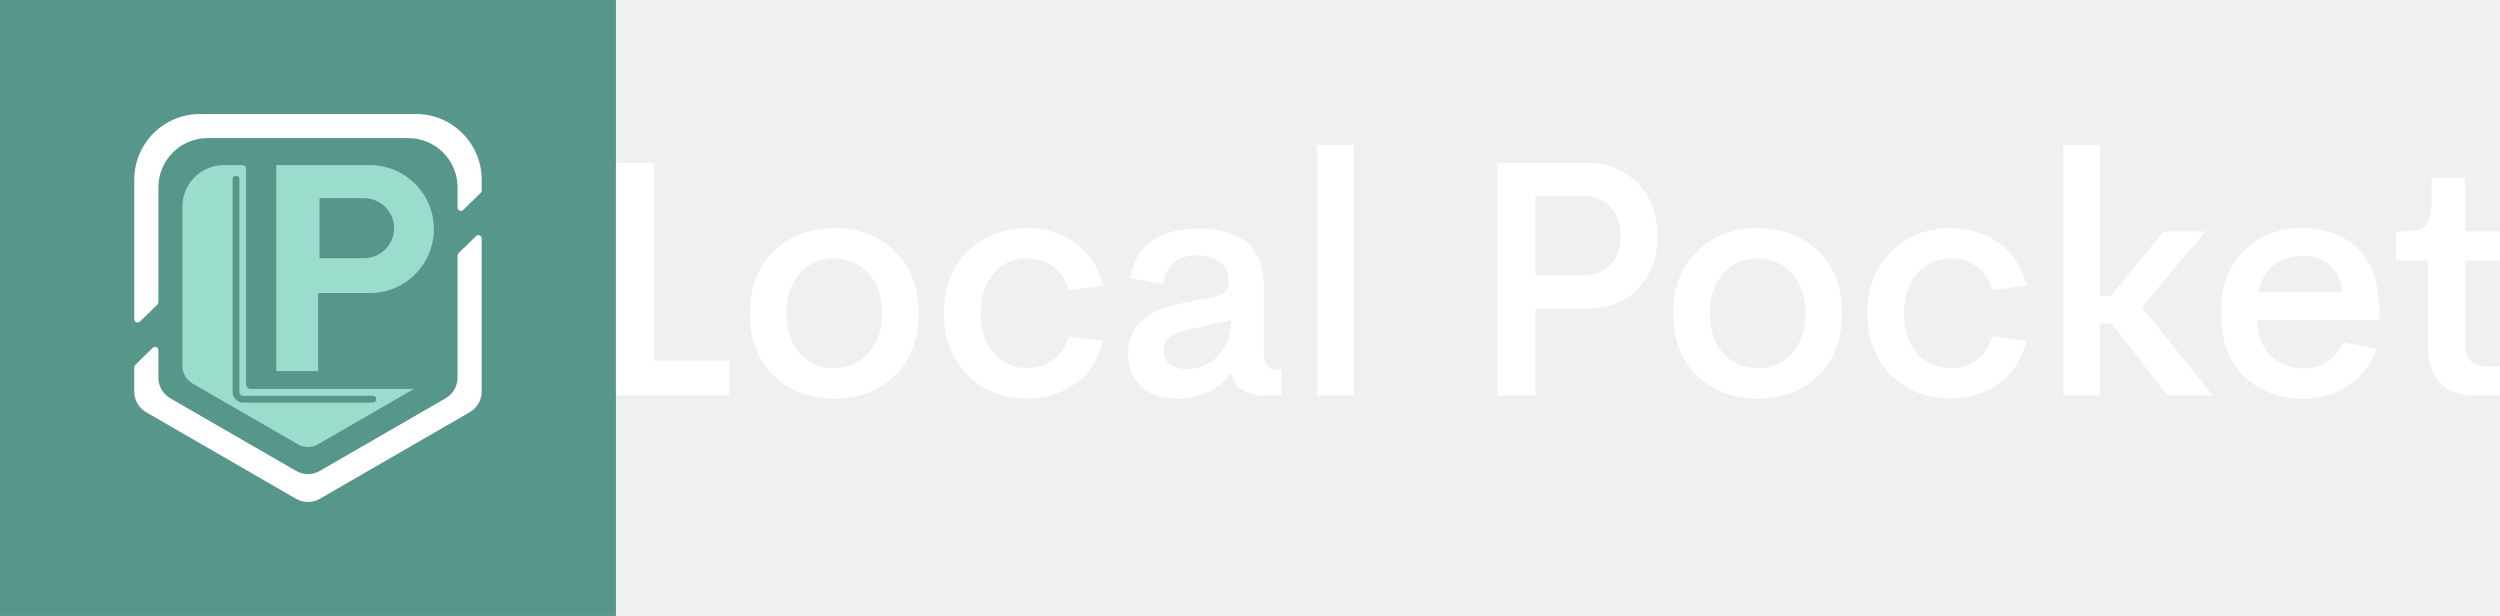
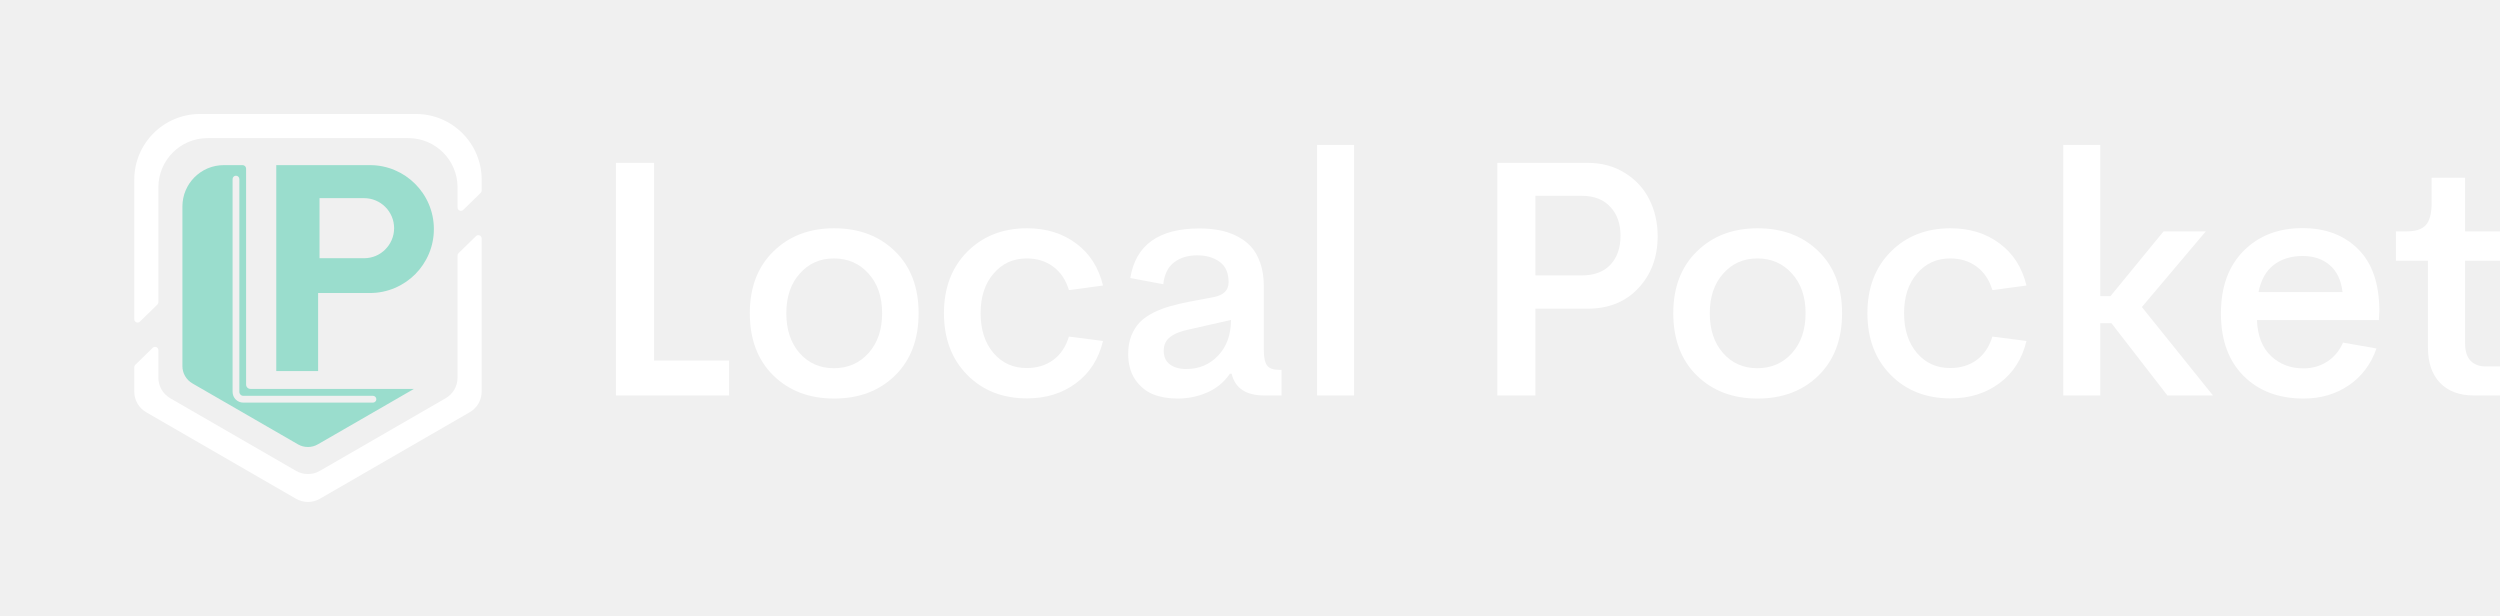
<svg xmlns="http://www.w3.org/2000/svg" width="138" height="34" viewBox="0 0 138 34" fill="none">
-   <path d="M34 0H0V34H34V0Z" fill="#57968B" />
+   <path d="M34 0H0V34H34V0Z" fill="none" />
  <path d="M25.257 20.846C25.257 21.317 25.006 21.75 24.598 21.984L17.656 25.992C17.25 26.227 16.749 26.227 16.341 25.992L9.399 21.984C8.993 21.75 8.742 21.317 8.742 20.846V19.33C8.742 19.167 8.546 19.084 8.43 19.198L7.467 20.14C7.431 20.174 7.411 20.222 7.411 20.271V21.616C7.411 22.086 7.662 22.52 8.067 22.754L16.341 27.532C16.749 27.766 17.25 27.766 17.656 27.532L25.929 22.754C26.337 22.52 26.588 22.086 26.588 21.616V13.164C26.588 13.002 26.392 12.919 26.276 13.033L25.312 13.973C25.277 14.007 25.257 14.055 25.257 14.104V20.846H25.257ZM22.959 6.292H11.042C9.037 6.292 7.412 7.917 7.412 9.921V17.621C7.412 17.784 7.608 17.866 7.724 17.752L8.688 16.811C8.723 16.776 8.743 16.729 8.743 16.679V10.341C8.743 8.84 9.96 7.623 11.462 7.623H22.537C24.039 7.623 25.257 8.84 25.257 10.341V11.454C25.257 11.617 25.453 11.7 25.57 11.586L26.533 10.646C26.569 10.611 26.589 10.564 26.589 10.514V9.922C26.589 7.917 24.963 6.292 22.959 6.292L22.959 6.292Z" fill="white" />
  <path d="M13.824 21.468C13.693 21.468 13.584 21.359 13.584 21.228V9.306C13.584 9.202 13.498 9.115 13.39 9.115H12.353C11.091 9.115 10.069 10.137 10.069 11.399V20.21C10.069 20.603 10.279 20.966 10.623 21.165L16.444 24.526C16.785 24.724 17.207 24.724 17.548 24.526L20.449 22.853L21.636 22.168L22.848 21.468H13.824V21.468ZM20.587 22.224H13.427C13.101 22.224 12.839 21.958 12.839 21.632V9.886C12.839 9.785 12.921 9.699 13.026 9.699C13.13 9.699 13.213 9.786 13.213 9.886V21.632C13.213 21.752 13.306 21.849 13.426 21.849H20.587C20.688 21.849 20.774 21.932 20.774 22.037C20.774 22.141 20.688 22.224 20.587 22.224L20.587 22.224Z" fill="#9ADDCD" />
  <path d="M20.419 9.115H15.25V20.483H17.56V16.175H20.419C21.393 16.175 22.276 15.778 22.916 15.141C23.552 14.501 23.95 13.621 23.95 12.645C23.95 10.694 22.366 9.115 20.419 9.115L20.419 9.115ZM21.269 13.768C20.969 14.071 20.554 14.254 20.097 14.254H17.638V10.938H20.097C21.011 10.938 21.755 11.679 21.755 12.596C21.755 13.053 21.568 13.468 21.269 13.767V13.768Z" fill="#9ADDCD" />
  <path d="M36.103 19.902H40.246V21.829H34V8.99H36.103V19.902Z" fill="white" />
  <path d="M46.044 22C44.678 22 43.56 21.577 42.692 20.73C41.824 19.878 41.39 18.732 41.39 17.291C41.39 15.863 41.824 14.725 42.692 13.879C43.56 13.027 44.678 12.601 46.044 12.601C47.417 12.601 48.537 13.024 49.405 13.87C50.273 14.716 50.707 15.857 50.707 17.291C50.707 18.732 50.273 19.878 49.405 20.73C48.537 21.577 47.417 22 46.044 22ZM46.027 20.325C46.807 20.325 47.446 20.046 47.945 19.488C48.443 18.93 48.693 18.198 48.693 17.291C48.693 16.385 48.443 15.656 47.945 15.104C47.446 14.545 46.807 14.266 46.027 14.266C45.264 14.266 44.637 14.545 44.144 15.104C43.651 15.656 43.405 16.385 43.405 17.291C43.405 18.198 43.648 18.93 44.135 19.488C44.628 20.046 45.258 20.325 46.027 20.325Z" fill="white" />
  <path d="M56.69 21.991C55.347 21.991 54.247 21.559 53.391 20.695C52.534 19.824 52.106 18.69 52.106 17.291C52.106 15.893 52.534 14.761 53.391 13.897C54.253 13.033 55.352 12.601 56.69 12.601C57.751 12.601 58.655 12.88 59.4 13.438C60.15 13.99 60.646 14.764 60.886 15.761L59.004 16.013C58.834 15.449 58.543 15.017 58.133 14.716C57.728 14.416 57.241 14.266 56.672 14.266C55.927 14.266 55.317 14.545 54.842 15.104C54.367 15.656 54.13 16.385 54.13 17.291C54.13 18.198 54.367 18.93 54.842 19.488C55.317 20.04 55.927 20.316 56.672 20.316C57.241 20.316 57.728 20.169 58.133 19.875C58.543 19.575 58.834 19.143 59.004 18.579L60.886 18.822C60.646 19.818 60.147 20.596 59.391 21.154C58.64 21.712 57.74 21.991 56.69 21.991Z" fill="white" />
  <path d="M65.004 22C64.499 22 64.048 21.922 63.649 21.766C63.256 21.604 62.928 21.334 62.664 20.956C62.406 20.572 62.276 20.097 62.276 19.533C62.276 19.155 62.335 18.819 62.452 18.525C62.576 18.225 62.734 17.976 62.928 17.777C63.127 17.579 63.376 17.405 63.675 17.255C63.98 17.105 64.285 16.988 64.59 16.904C64.901 16.814 65.259 16.73 65.664 16.652L67.001 16.4C67.546 16.292 67.819 16.019 67.819 15.581C67.819 15.065 67.655 14.689 67.326 14.455C66.998 14.215 66.585 14.095 66.086 14.095C65.57 14.095 65.145 14.224 64.81 14.482C64.476 14.734 64.276 15.136 64.212 15.689L62.391 15.347C62.69 13.522 63.963 12.61 66.209 12.61C66.585 12.61 66.933 12.64 67.256 12.7C67.585 12.754 67.904 12.856 68.215 13.006C68.532 13.156 68.802 13.348 69.024 13.582C69.247 13.81 69.426 14.116 69.561 14.5C69.696 14.879 69.763 15.314 69.763 15.806V19.317C69.763 19.737 69.825 20.025 69.948 20.181C70.071 20.337 70.288 20.415 70.599 20.415H70.74V21.829H69.781C68.778 21.829 68.18 21.43 67.986 20.631H67.889C67.567 21.1 67.148 21.445 66.631 21.667C66.121 21.889 65.579 22 65.004 22ZM65.479 20.37C66.189 20.37 66.778 20.121 67.247 19.623C67.716 19.125 67.951 18.471 67.951 17.66L65.69 18.174C65.203 18.27 64.84 18.411 64.599 18.597C64.359 18.777 64.238 19.032 64.238 19.362C64.238 19.698 64.353 19.95 64.582 20.118C64.81 20.286 65.109 20.37 65.479 20.37Z" fill="white" />
  <path d="M72.702 21.829V8H74.743V21.829H72.702Z" fill="white" />
  <path d="M87.641 8.99C88.409 8.99 89.09 9.173 89.682 9.54C90.274 9.9 90.726 10.386 91.037 10.998C91.348 11.61 91.503 12.289 91.503 13.033C91.503 14.191 91.148 15.149 90.439 15.905C89.735 16.661 88.802 17.039 87.641 17.039H84.755V21.829H82.652V8.99H87.641ZM87.306 15.203C87.999 15.203 88.529 15.005 88.899 14.608C89.268 14.212 89.453 13.678 89.453 13.006C89.453 12.352 89.266 11.823 88.89 11.421C88.521 11.013 87.993 10.809 87.306 10.809H84.755V15.203H87.306Z" fill="white" />
  <path d="M97.019 22C95.653 22 94.535 21.577 93.667 20.73C92.799 19.878 92.365 18.732 92.365 17.291C92.365 15.863 92.799 14.725 93.667 13.879C94.535 13.027 95.653 12.601 97.019 12.601C98.392 12.601 99.512 13.024 100.38 13.87C101.248 14.716 101.682 15.857 101.682 17.291C101.682 18.732 101.248 19.878 100.38 20.73C99.512 21.577 98.392 22 97.019 22ZM97.002 20.325C97.782 20.325 98.421 20.046 98.92 19.488C99.418 18.93 99.668 18.198 99.668 17.291C99.668 16.385 99.418 15.656 98.92 15.104C98.421 14.545 97.782 14.266 97.002 14.266C96.239 14.266 95.612 14.545 95.119 15.104C94.626 15.656 94.38 16.385 94.38 17.291C94.38 18.198 94.623 18.93 95.11 19.488C95.603 20.046 96.233 20.325 97.002 20.325Z" fill="white" />
  <path d="M107.665 21.991C106.322 21.991 105.222 21.559 104.366 20.695C103.509 19.824 103.081 18.69 103.081 17.291C103.081 15.893 103.509 14.761 104.366 13.897C105.228 13.033 106.328 12.601 107.665 12.601C108.726 12.601 109.63 12.88 110.375 13.438C111.125 13.99 111.621 14.764 111.861 15.761L109.979 16.013C109.809 15.449 109.518 15.017 109.108 14.716C108.703 14.416 108.216 14.266 107.647 14.266C106.902 14.266 106.292 14.545 105.817 15.104C105.342 15.656 105.105 16.385 105.105 17.291C105.105 18.198 105.342 18.93 105.817 19.488C106.292 20.04 106.902 20.316 107.647 20.316C108.216 20.316 108.703 20.169 109.108 19.875C109.518 19.575 109.809 19.143 109.979 18.579L111.861 18.822C111.621 19.818 111.122 20.596 110.366 21.154C109.615 21.712 108.715 21.991 107.665 21.991Z" fill="white" />
  <path d="M119.639 21.829L116.551 17.84H115.935V21.829H113.894V8H115.935V16.346H116.498L119.428 12.772H121.759L118.231 16.949L122.155 21.829H119.639Z" fill="white" />
  <path d="M131.34 17.147L131.314 17.669H124.583C124.618 18.534 124.876 19.194 125.357 19.65C125.838 20.106 126.434 20.334 127.143 20.334C127.636 20.334 128.073 20.211 128.454 19.965C128.841 19.719 129.135 19.368 129.334 18.912L131.182 19.236C130.877 20.106 130.366 20.785 129.651 21.271C128.935 21.757 128.105 22 127.161 22C125.783 22 124.677 21.583 123.844 20.749C123.011 19.914 122.595 18.765 122.595 17.3C122.595 15.842 123.011 14.692 123.844 13.852C124.677 13.012 125.762 12.592 127.099 12.592C128.372 12.592 129.396 12.979 130.17 13.753C130.944 14.521 131.334 15.653 131.34 17.147ZM127.108 14.131C126.469 14.131 125.935 14.296 125.507 14.626C125.085 14.95 124.806 15.449 124.671 16.121H129.308C129.231 15.467 128.997 14.972 128.604 14.635C128.211 14.299 127.712 14.131 127.108 14.131Z" fill="white" />
  <path d="M136.557 21.829C135.759 21.829 135.138 21.598 134.692 21.136C134.246 20.674 134.023 20.022 134.023 19.182V14.392H132.255V12.772H132.862C133.343 12.772 133.689 12.658 133.9 12.43C134.117 12.195 134.226 11.79 134.226 11.214V9.81H136.073V12.772H138V14.392H136.073V18.966C136.073 19.38 136.173 19.695 136.372 19.911C136.578 20.121 136.853 20.226 137.199 20.226H138V21.829H136.557Z" fill="white" />
</svg>
